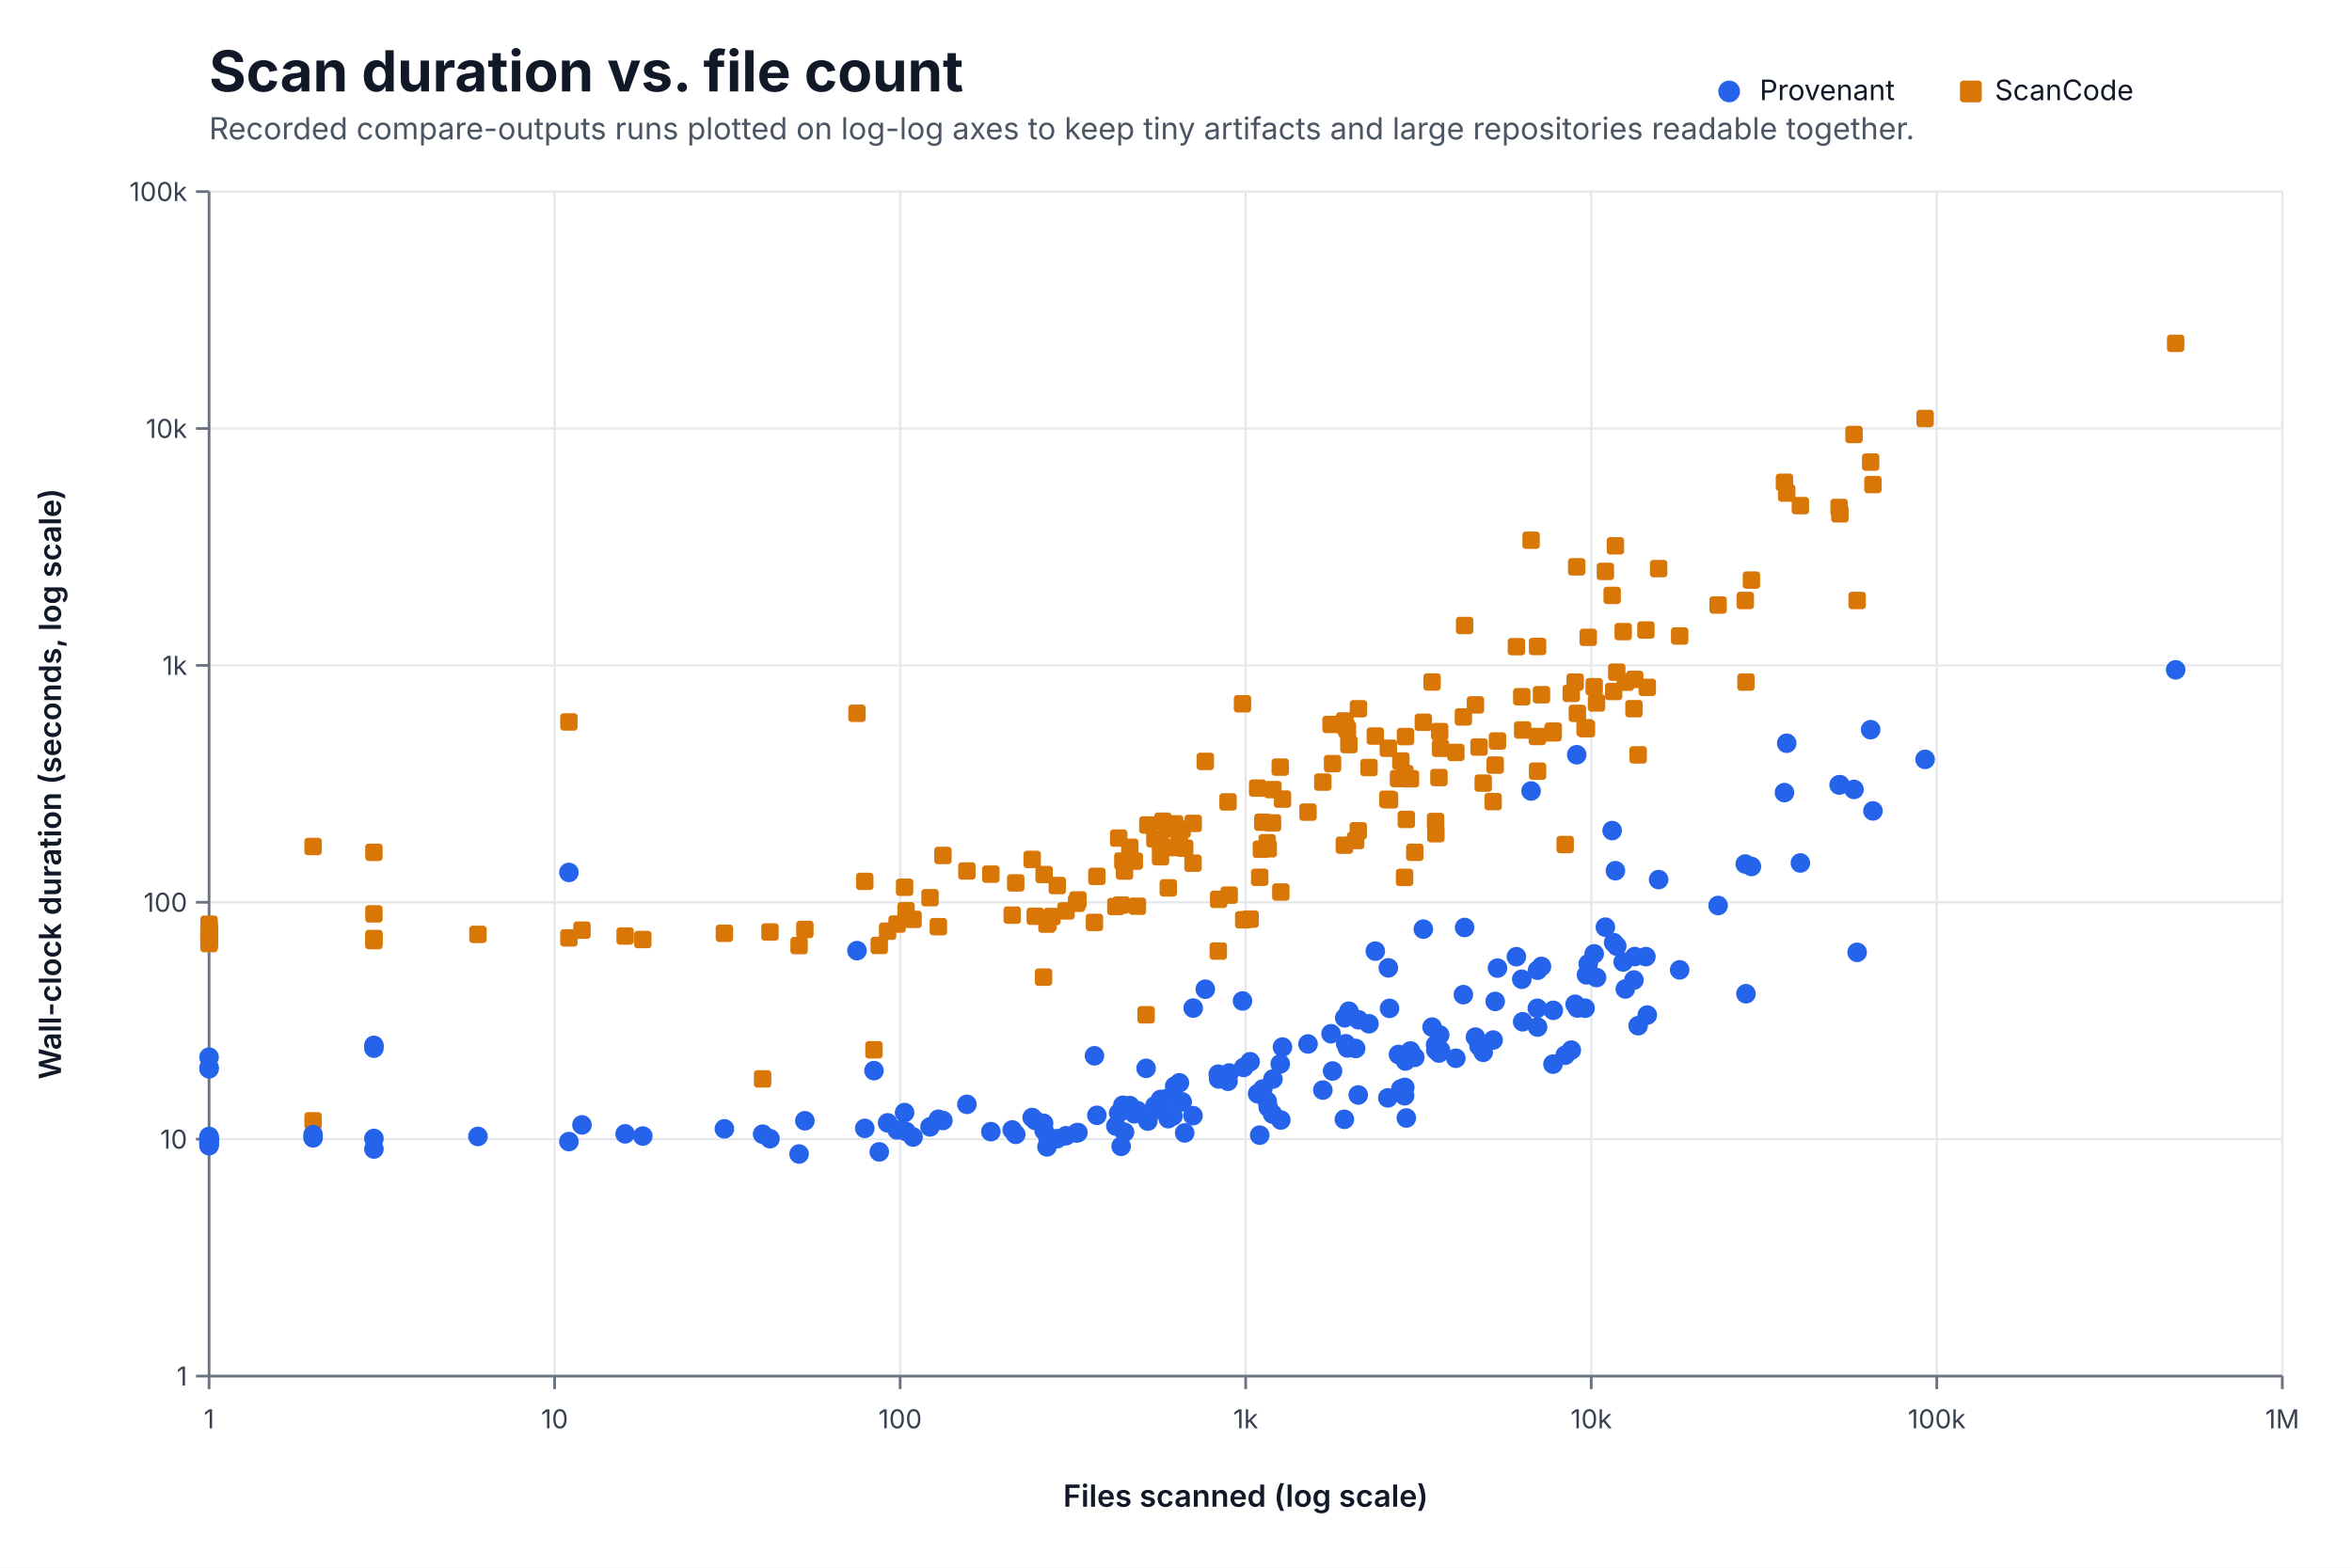
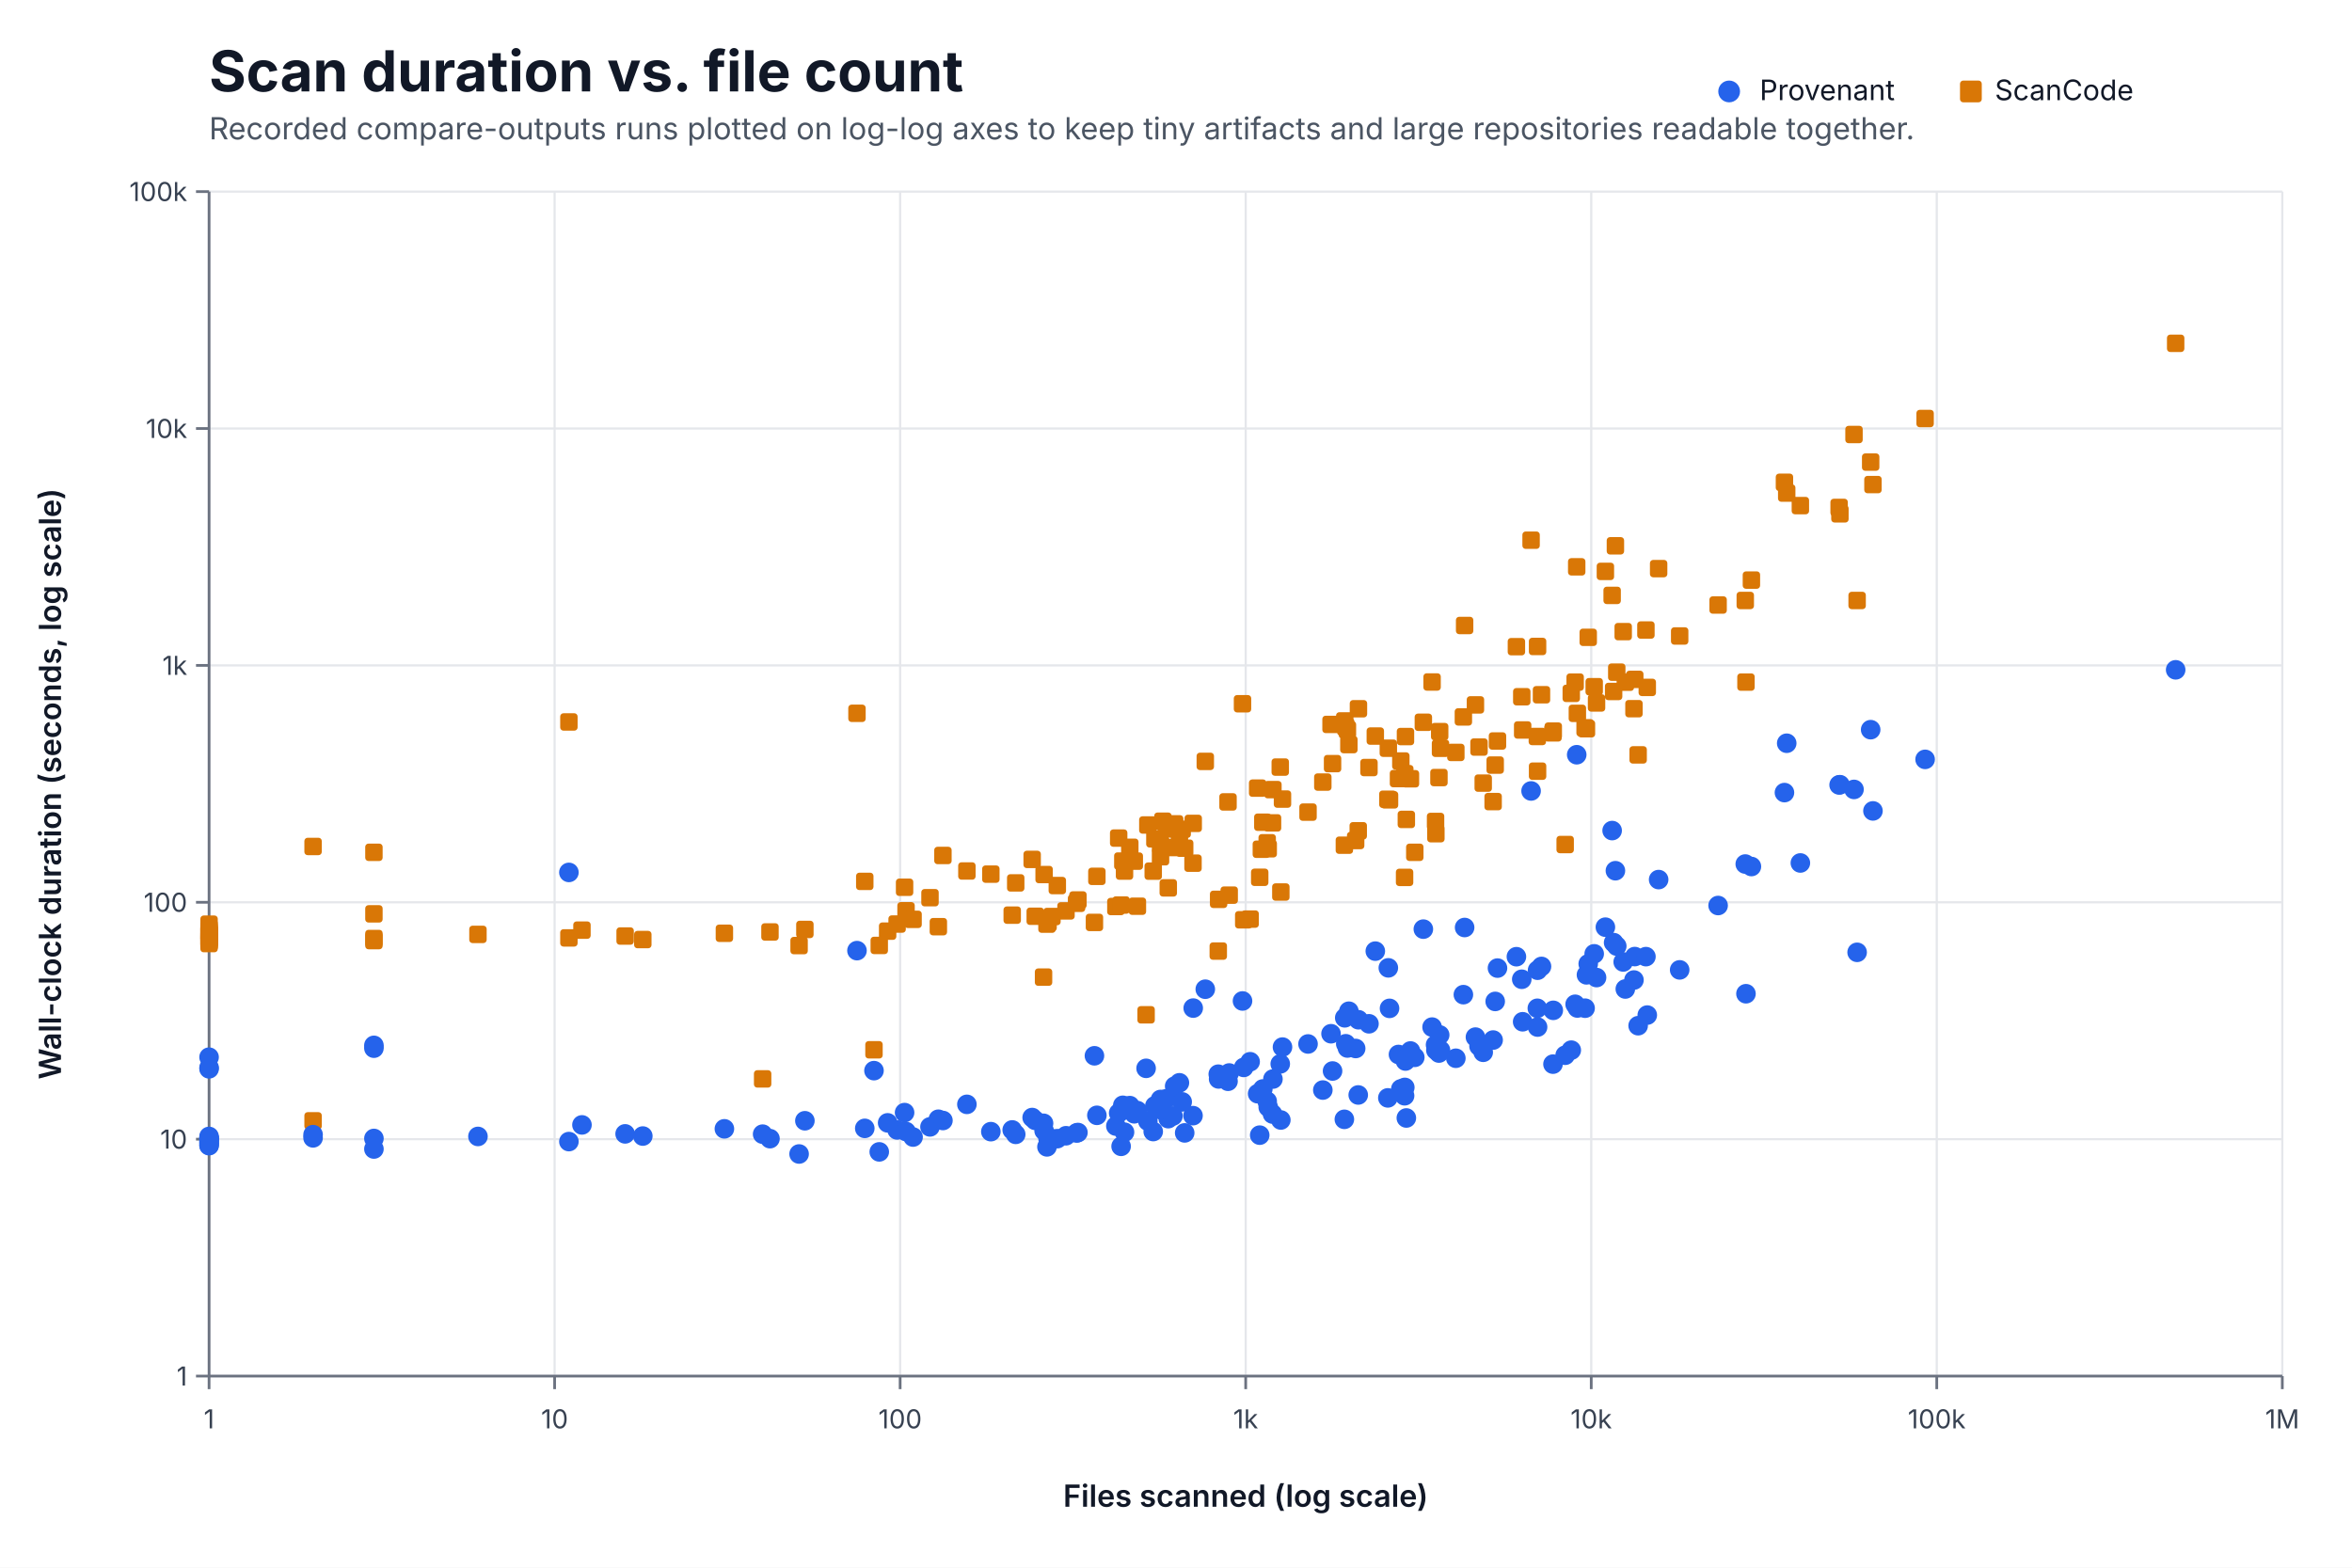
<svg xmlns="http://www.w3.org/2000/svg" width="1080" height="720" viewBox="0 0 1080 720" role="img" aria-labelledby="title desc">
  <style>
    text { font-family: -apple-system, BlinkMacSystemFont, "Segoe UI", sans-serif; fill: #111827; }
    .title { font-size: 26px; font-weight: 700; }
    .subtitle { font-size: 14px; fill: #4b5563; }
    .axis-label { font-size: 14px; font-weight: 600; }
    .tick { font-size: 12px; fill: #374151; }
    .grid { stroke: #e5e7eb; stroke-width: 1; }
    .axis { stroke: #6b7280; stroke-width: 1.25; }
    .legend-label { font-size: 13px; }
  </style>
  <rect x="0" y="0" width="1080" height="720" fill="white" />
  <text class="title" x="96" y="42">Scan duration vs. file count</text>
  <text class="subtitle" x="96" y="64">Recorded compare-outputs runs plotted on log-log axes to keep tiny artifacts and large repositories readable together.</text>
  <line class="grid" x1="96.00" y1="632.00" x2="1048.00" y2="632.00" />
  <line class="grid" x1="96.00" y1="523.20" x2="1048.00" y2="523.20" />
  <line class="grid" x1="96.00" y1="414.40" x2="1048.00" y2="414.40" />
  <line class="grid" x1="96.00" y1="305.60" x2="1048.00" y2="305.60" />
  <line class="grid" x1="96.00" y1="196.80" x2="1048.00" y2="196.80" />
  <line class="grid" x1="96.00" y1="88.00" x2="1048.00" y2="88.00" />
  <line class="grid" x1="96.00" y1="88.00" x2="96.00" y2="632.00" />
  <line class="grid" x1="254.67" y1="88.00" x2="254.67" y2="632.00" />
  <line class="grid" x1="413.33" y1="88.00" x2="413.33" y2="632.00" />
  <line class="grid" x1="572.00" y1="88.00" x2="572.00" y2="632.00" />
  <line class="grid" x1="730.67" y1="88.00" x2="730.67" y2="632.00" />
  <line class="grid" x1="889.33" y1="88.00" x2="889.33" y2="632.00" />
  <line class="grid" x1="1048.00" y1="88.00" x2="1048.00" y2="632.00" />
  <line class="axis" x1="96.00" y1="632.00" x2="1048.00" y2="632.00" />
  <line class="axis" x1="96.00" y1="88.00" x2="96.00" y2="632.00" />
  <line class="axis" x1="96.00" y1="632.00" x2="96.00" y2="638.00" />
  <text class="tick" x="96.00" y="656.00" text-anchor="middle">1</text>
  <line class="axis" x1="254.67" y1="632.00" x2="254.67" y2="638.00" />
  <text class="tick" x="254.67" y="656.00" text-anchor="middle">10</text>
  <line class="axis" x1="413.33" y1="632.00" x2="413.33" y2="638.00" />
  <text class="tick" x="413.33" y="656.00" text-anchor="middle">100</text>
  <line class="axis" x1="572.00" y1="632.00" x2="572.00" y2="638.00" />
  <text class="tick" x="572.00" y="656.00" text-anchor="middle">1k</text>
  <line class="axis" x1="730.67" y1="632.00" x2="730.67" y2="638.00" />
  <text class="tick" x="730.67" y="656.00" text-anchor="middle">10k</text>
  <line class="axis" x1="889.33" y1="632.00" x2="889.33" y2="638.00" />
  <text class="tick" x="889.33" y="656.00" text-anchor="middle">100k</text>
  <line class="axis" x1="1048.00" y1="632.00" x2="1048.00" y2="638.00" />
  <text class="tick" x="1048.00" y="656.00" text-anchor="middle">1M</text>
  <line class="axis" x1="90.00" y1="632.00" x2="96.00" y2="632.00" />
  <text class="tick" x="86.00" y="632.00" text-anchor="end" dominant-baseline="middle">1</text>
  <line class="axis" x1="90.00" y1="523.20" x2="96.00" y2="523.20" />
  <text class="tick" x="86.00" y="523.20" text-anchor="end" dominant-baseline="middle">10</text>
  <line class="axis" x1="90.00" y1="414.40" x2="96.00" y2="414.40" />
  <text class="tick" x="86.00" y="414.40" text-anchor="end" dominant-baseline="middle">100</text>
  <line class="axis" x1="90.00" y1="305.60" x2="96.00" y2="305.60" />
  <text class="tick" x="86.00" y="305.60" text-anchor="end" dominant-baseline="middle">1k</text>
  <line class="axis" x1="90.00" y1="196.80" x2="96.00" y2="196.80" />
  <text class="tick" x="86.00" y="196.80" text-anchor="end" dominant-baseline="middle">10k</text>
  <line class="axis" x1="90.00" y1="88.00" x2="96.00" y2="88.00" />
  <text class="tick" x="86.00" y="88.00" text-anchor="end" dominant-baseline="middle">100k</text>
  <text class="axis-label" x="572.00" y="692.00" text-anchor="middle">Files scanned (log scale)</text>
  <text class="axis-label" x="28" y="360.00" transform="rotate(-90 28 360.00)" text-anchor="middle">Wall-clock duration (seconds, log scale)</text>
  <g aria-label="Legend">
    <circle cx="794" cy="42" r="5" fill="#2563eb" />
    <text class="legend-label" x="808" y="46">Provenant</text>
    <rect x="900" y="37" width="10" height="10" fill="#d97706" rx="1.5" />
    <text class="legend-label" x="916" y="46">ScanCode</text>
  </g>
  <g aria-label="ScanCode points">
    <rect x="92.00" y="420.46" width="8" height="8" fill="#d97706" rx="1.5" />
    <rect x="92.00" y="423.47" width="8" height="8" fill="#d97706" rx="1.5" />
    <rect x="92.00" y="425.26" width="8" height="8" fill="#d97706" rx="1.5" />
    <rect x="92.00" y="424.52" width="8" height="8" fill="#d97706" rx="1.5" />
    <rect x="92.00" y="427.27" width="8" height="8" fill="#d97706" rx="1.5" />
    <rect x="92.00" y="422.38" width="8" height="8" fill="#d97706" rx="1.5" />
    <rect x="92.00" y="429.37" width="8" height="8" fill="#d97706" rx="1.5" />
    <rect x="92.00" y="428.44" width="8" height="8" fill="#d97706" rx="1.5" />
    <rect x="92.00" y="427.25" width="8" height="8" fill="#d97706" rx="1.5" />
    <rect x="92.00" y="424.52" width="8" height="8" fill="#d97706" rx="1.5" />
    <rect x="92.00" y="427.69" width="8" height="8" fill="#d97706" rx="1.5" />
    <rect x="92.00" y="424.87" width="8" height="8" fill="#d97706" rx="1.5" />
    <rect x="92.00" y="428.71" width="8" height="8" fill="#d97706" rx="1.5" />
    <rect x="139.76" y="510.78" width="8" height="8" fill="#d97706" rx="1.5" />
    <rect x="139.76" y="384.76" width="8" height="8" fill="#d97706" rx="1.5" />
    <rect x="167.70" y="427.04" width="8" height="8" fill="#d97706" rx="1.5" />
    <rect x="167.70" y="387.45" width="8" height="8" fill="#d97706" rx="1.5" />
    <rect x="167.70" y="427.99" width="8" height="8" fill="#d97706" rx="1.5" />
    <rect x="167.70" y="415.71" width="8" height="8" fill="#d97706" rx="1.5" />
    <rect x="215.47" y="425.14" width="8" height="8" fill="#d97706" rx="1.5" />
    <rect x="257.23" y="426.75" width="8" height="8" fill="#d97706" rx="1.5" />
    <rect x="257.23" y="327.58" width="8" height="8" fill="#d97706" rx="1.5" />
    <rect x="263.23" y="423.19" width="8" height="8" fill="#d97706" rx="1.5" />
    <rect x="283.05" y="425.90" width="8" height="8" fill="#d97706" rx="1.5" />
    <rect x="291.17" y="427.52" width="8" height="8" fill="#d97706" rx="1.5" />
    <rect x="328.63" y="424.63" width="8" height="8" fill="#d97706" rx="1.5" />
    <rect x="346.19" y="491.51" width="8" height="8" fill="#d97706" rx="1.5" />
    <rect x="349.56" y="424.02" width="8" height="8" fill="#d97706" rx="1.5" />
    <rect x="362.93" y="430.28" width="8" height="8" fill="#d97706" rx="1.5" />
    <rect x="365.59" y="422.87" width="8" height="8" fill="#d97706" rx="1.5" />
    <rect x="389.51" y="323.61" width="8" height="8" fill="#d97706" rx="1.5" />
    <rect x="393.09" y="400.80" width="8" height="8" fill="#d97706" rx="1.5" />
    <rect x="397.32" y="478.15" width="8" height="8" fill="#d97706" rx="1.5" />
    <rect x="399.74" y="430.21" width="8" height="8" fill="#d97706" rx="1.5" />
    <rect x="403.59" y="423.65" width="8" height="8" fill="#d97706" rx="1.5" />
    <rect x="407.94" y="420.39" width="8" height="8" fill="#d97706" rx="1.5" />
    <rect x="411.37" y="403.50" width="8" height="8" fill="#d97706" rx="1.5" />
    <rect x="412.04" y="414.30" width="8" height="8" fill="#d97706" rx="1.5" />
    <rect x="415.27" y="418.23" width="8" height="8" fill="#d97706" rx="1.5" />
    <rect x="423.04" y="408.29" width="8" height="8" fill="#d97706" rx="1.5" />
    <rect x="426.88" y="421.60" width="8" height="8" fill="#d97706" rx="1.5" />
    <rect x="428.98" y="388.90" width="8" height="8" fill="#d97706" rx="1.5" />
    <rect x="439.98" y="396.02" width="8" height="8" fill="#d97706" rx="1.5" />
    <rect x="450.98" y="397.47" width="8" height="8" fill="#d97706" rx="1.5" />
    <rect x="460.79" y="416.30" width="8" height="8" fill="#d97706" rx="1.5" />
    <rect x="462.40" y="401.49" width="8" height="8" fill="#d97706" rx="1.5" />
    <rect x="469.95" y="390.71" width="8" height="8" fill="#d97706" rx="1.5" />
    <rect x="471.36" y="416.81" width="8" height="8" fill="#d97706" rx="1.5" />
    <rect x="475.18" y="444.77" width="8" height="8" fill="#d97706" rx="1.5" />
    <rect x="475.44" y="397.66" width="8" height="8" fill="#d97706" rx="1.5" />
    <rect x="476.75" y="420.44" width="8" height="8" fill="#d97706" rx="1.5" />
    <rect x="477.26" y="419.74" width="8" height="8" fill="#d97706" rx="1.5" />
    <rect x="479.04" y="416.95" width="8" height="8" fill="#d97706" rx="1.5" />
    <rect x="481.50" y="402.72" width="8" height="8" fill="#d97706" rx="1.5" />
    <rect x="485.49" y="414.35" width="8" height="8" fill="#d97706" rx="1.5" />
    <rect x="490.34" y="410.86" width="8" height="8" fill="#d97706" rx="1.5" />
    <rect x="490.97" y="409.34" width="8" height="8" fill="#d97706" rx="1.5" />
    <rect x="498.55" y="419.64" width="8" height="8" fill="#d97706" rx="1.5" />
    <rect x="499.67" y="398.49" width="8" height="8" fill="#d97706" rx="1.5" />
    <rect x="508.39" y="412.34" width="8" height="8" fill="#d97706" rx="1.5" />
    <rect x="509.68" y="380.92" width="8" height="8" fill="#d97706" rx="1.5" />
    <rect x="510.80" y="411.66" width="8" height="8" fill="#d97706" rx="1.5" />
    <rect x="511.58" y="391.47" width="8" height="8" fill="#d97706" rx="1.5" />
    <rect x="512.36" y="396.07" width="8" height="8" fill="#d97706" rx="1.5" />
    <rect x="514.79" y="385.13" width="8" height="8" fill="#d97706" rx="1.5" />
    <rect x="516.85" y="391.50" width="8" height="8" fill="#d97706" rx="1.5" />
    <rect x="518.28" y="412.20" width="8" height="8" fill="#d97706" rx="1.5" />
    <rect x="522.27" y="462.08" width="8" height="8" fill="#d97706" rx="1.5" />
    <rect x="523.07" y="374.90" width="8" height="8" fill="#d97706" rx="1.5" />
+     <rect x="525.54" y="396.10" width="8" height="8" fill="#d97706" rx="1.5" />
    <rect x="526.30" y="381.25" width="8" height="8" fill="#d97706" rx="1.5" />
    <rect x="528.90" y="383.91" width="8" height="8" fill="#d97706" rx="1.5" />
    <rect x="528.90" y="389.48" width="8" height="8" fill="#d97706" rx="1.5" />
    <rect x="529.99" y="373.16" width="8" height="8" fill="#d97706" rx="1.5" />
    <rect x="531.64" y="376.71" width="8" height="8" fill="#d97706" rx="1.5" />
    <rect x="532.45" y="403.78" width="8" height="8" fill="#d97706" rx="1.5" />
    <rect x="534.61" y="385.27" width="8" height="8" fill="#d97706" rx="1.5" />
    <rect x="535.39" y="374.38" width="8" height="8" fill="#d97706" rx="1.5" />
    <rect x="537.57" y="381.59" width="8" height="8" fill="#d97706" rx="1.5" />
    <rect x="538.84" y="376.84" width="8" height="8" fill="#d97706" rx="1.5" />
    <rect x="539.99" y="385.56" width="8" height="8" fill="#d97706" rx="1.5" />
    <rect x="543.81" y="392.44" width="8" height="8" fill="#d97706" rx="1.5" />
    <rect x="543.91" y="374.16" width="8" height="8" fill="#d97706" rx="1.5" />
    <rect x="549.45" y="345.68" width="8" height="8" fill="#d97706" rx="1.5" />
    <rect x="555.41" y="432.81" width="8" height="8" fill="#d97706" rx="1.5" />
    <rect x="555.57" y="409.04" width="8" height="8" fill="#d97706" rx="1.5" />
    <rect x="559.89" y="364.30" width="8" height="8" fill="#d97706" rx="1.5" />
    <rect x="560.43" y="407.11" width="8" height="8" fill="#d97706" rx="1.5" />
    <rect x="566.54" y="319.22" width="8" height="8" fill="#d97706" rx="1.5" />
    <rect x="567.10" y="418.44" width="8" height="8" fill="#d97706" rx="1.5" />
    <rect x="570.04" y="418.11" width="8" height="8" fill="#d97706" rx="1.5" />
    <rect x="573.49" y="357.97" width="8" height="8" fill="#d97706" rx="1.5" />
    <rect x="574.44" y="398.92" width="8" height="8" fill="#d97706" rx="1.5" />
    <rect x="575.19" y="386.04" width="8" height="8" fill="#d97706" rx="1.5" />
    <rect x="575.87" y="373.63" width="8" height="8" fill="#d97706" rx="1.5" />
    <rect x="577.87" y="383.06" width="8" height="8" fill="#d97706" rx="1.5" />
    <rect x="578.35" y="385.81" width="8" height="8" fill="#d97706" rx="1.5" />
    <rect x="580.33" y="373.93" width="8" height="8" fill="#d97706" rx="1.5" />
    <rect x="580.51" y="358.66" width="8" height="8" fill="#d97706" rx="1.5" />
    <rect x="583.87" y="348.30" width="8" height="8" fill="#d97706" rx="1.5" />
    <rect x="584.14" y="405.69" width="8" height="8" fill="#d97706" rx="1.5" />
    <rect x="584.90" y="363.00" width="8" height="8" fill="#d97706" rx="1.5" />
    <rect x="596.63" y="368.99" width="8" height="8" fill="#d97706" rx="1.5" />
    <rect x="603.42" y="355.19" width="8" height="8" fill="#d97706" rx="1.5" />
    <rect x="607.19" y="328.71" width="8" height="8" fill="#d97706" rx="1.5" />
    <rect x="607.89" y="346.71" width="8" height="8" fill="#d97706" rx="1.5" />
    <rect x="613.31" y="384.18" width="8" height="8" fill="#d97706" rx="1.5" />
    <rect x="613.49" y="327.10" width="8" height="8" fill="#d97706" rx="1.5" />
    <rect x="613.95" y="329.87" width="8" height="8" fill="#d97706" rx="1.5" />
    <rect x="614.72" y="331.19" width="8" height="8" fill="#d97706" rx="1.5" />
    <rect x="615.38" y="337.97" width="8" height="8" fill="#d97706" rx="1.5" />
    <rect x="618.50" y="382.03" width="8" height="8" fill="#d97706" rx="1.5" />
    <rect x="619.68" y="377.56" width="8" height="8" fill="#d97706" rx="1.5" />
    <rect x="619.78" y="321.51" width="8" height="8" fill="#d97706" rx="1.5" />
    <rect x="624.61" y="348.51" width="8" height="8" fill="#d97706" rx="1.5" />
    <rect x="627.52" y="334.06" width="8" height="8" fill="#d97706" rx="1.5" />
    <rect x="633.28" y="363.07" width="8" height="8" fill="#d97706" rx="1.5" />
    <rect x="633.50" y="339.64" width="8" height="8" fill="#d97706" rx="1.5" />
    <rect x="634.05" y="363.36" width="8" height="8" fill="#d97706" rx="1.5" />
    <rect x="638.16" y="353.58" width="8" height="8" fill="#d97706" rx="1.5" />
    <rect x="639.24" y="345.52" width="8" height="8" fill="#d97706" rx="1.5" />
    <rect x="640.96" y="398.96" width="8" height="8" fill="#d97706" rx="1.5" />
    <rect x="641.06" y="351.33" width="8" height="8" fill="#d97706" rx="1.5" />
    <rect x="641.37" y="334.28" width="8" height="8" fill="#d97706" rx="1.5" />
    <rect x="641.77" y="372.34" width="8" height="8" fill="#d97706" rx="1.5" />
    <rect x="643.66" y="353.67" width="8" height="8" fill="#d97706" rx="1.5" />
    <rect x="645.65" y="387.44" width="8" height="8" fill="#d97706" rx="1.5" />
    <rect x="649.58" y="327.73" width="8" height="8" fill="#d97706" rx="1.5" />
    <rect x="653.59" y="309.22" width="8" height="8" fill="#d97706" rx="1.5" />
    <rect x="655.19" y="373.28" width="8" height="8" fill="#d97706" rx="1.5" />
    <rect x="655.34" y="378.89" width="8" height="8" fill="#d97706" rx="1.5" />
    <rect x="656.74" y="353.11" width="8" height="8" fill="#d97706" rx="1.5" />
    <rect x="657.08" y="332.02" width="8" height="8" fill="#d97706" rx="1.5" />
    <rect x="657.46" y="339.67" width="8" height="8" fill="#d97706" rx="1.5" />
    <rect x="664.50" y="341.57" width="8" height="8" fill="#d97706" rx="1.5" />
    <rect x="667.96" y="325.26" width="8" height="8" fill="#d97706" rx="1.5" />
    <rect x="668.53" y="283.27" width="8" height="8" fill="#d97706" rx="1.5" />
    <rect x="673.50" y="319.74" width="8" height="8" fill="#d97706" rx="1.5" />
    <rect x="675.14" y="339.11" width="8" height="8" fill="#d97706" rx="1.5" />
    <rect x="677.07" y="355.67" width="8" height="8" fill="#d97706" rx="1.5" />
    <rect x="681.62" y="364.16" width="8" height="8" fill="#d97706" rx="1.5" />
    <rect x="682.57" y="347.38" width="8" height="8" fill="#d97706" rx="1.5" />
    <rect x="683.62" y="336.32" width="8" height="8" fill="#d97706" rx="1.5" />
    <rect x="692.31" y="293.00" width="8" height="8" fill="#d97706" rx="1.5" />
    <rect x="694.77" y="315.99" width="8" height="8" fill="#d97706" rx="1.5" />
    <rect x="695.18" y="331.26" width="8" height="8" fill="#d97706" rx="1.5" />
    <rect x="699.05" y="244.10" width="8" height="8" fill="#d97706" rx="1.5" />
    <rect x="701.92" y="334.25" width="8" height="8" fill="#d97706" rx="1.5" />
    <rect x="702.03" y="350.18" width="8" height="8" fill="#d97706" rx="1.5" />
    <rect x="702.03" y="292.91" width="8" height="8" fill="#d97706" rx="1.5" />
    <rect x="703.83" y="315.08" width="8" height="8" fill="#d97706" rx="1.5" />
    <rect x="709.11" y="332.59" width="8" height="8" fill="#d97706" rx="1.5" />
    <rect x="709.24" y="331.79" width="8" height="8" fill="#d97706" rx="1.5" />
    <rect x="714.70" y="383.87" width="8" height="8" fill="#d97706" rx="1.5" />
    <rect x="717.50" y="314.45" width="8" height="8" fill="#d97706" rx="1.5" />
    <rect x="719.28" y="309.28" width="8" height="8" fill="#d97706" rx="1.5" />
    <rect x="720.00" y="256.33" width="8" height="8" fill="#d97706" rx="1.5" />
    <rect x="720.30" y="323.62" width="8" height="8" fill="#d97706" rx="1.5" />
    <rect x="723.85" y="330.25" width="8" height="8" fill="#d97706" rx="1.5" />
    <rect x="724.48" y="330.69" width="8" height="8" fill="#d97706" rx="1.5" />
    <rect x="725.29" y="288.71" width="8" height="8" fill="#d97706" rx="1.5" />
    <rect x="728.03" y="311.39" width="8" height="8" fill="#d97706" rx="1.5" />
    <rect x="729.11" y="318.85" width="8" height="8" fill="#d97706" rx="1.5" />
    <rect x="733.17" y="258.43" width="8" height="8" fill="#d97706" rx="1.5" />
    <rect x="736.27" y="269.45" width="8" height="8" fill="#d97706" rx="1.5" />
    <rect x="736.95" y="313.57" width="8" height="8" fill="#d97706" rx="1.5" />
    <rect x="737.77" y="246.68" width="8" height="8" fill="#d97706" rx="1.5" />
    <rect x="738.39" y="304.71" width="8" height="8" fill="#d97706" rx="1.5" />
    <rect x="741.35" y="286.09" width="8" height="8" fill="#d97706" rx="1.5" />
    <rect x="742.32" y="309.33" width="8" height="8" fill="#d97706" rx="1.5" />
    <rect x="746.29" y="321.48" width="8" height="8" fill="#d97706" rx="1.5" />
    <rect x="746.66" y="308.03" width="8" height="8" fill="#d97706" rx="1.5" />
    <rect x="748.21" y="342.70" width="8" height="8" fill="#d97706" rx="1.5" />
    <rect x="751.78" y="285.35" width="8" height="8" fill="#d97706" rx="1.5" />
    <rect x="752.40" y="311.70" width="8" height="8" fill="#d97706" rx="1.5" />
    <rect x="757.62" y="257.15" width="8" height="8" fill="#d97706" rx="1.5" />
    <rect x="767.28" y="288.09" width="8" height="8" fill="#d97706" rx="1.5" />
    <rect x="784.93" y="273.87" width="8" height="8" fill="#d97706" rx="1.5" />
    <rect x="797.40" y="271.78" width="8" height="8" fill="#d97706" rx="1.5" />
    <rect x="797.72" y="309.27" width="8" height="8" fill="#d97706" rx="1.5" />
    <rect x="800.22" y="262.42" width="8" height="8" fill="#d97706" rx="1.5" />
    <rect x="815.39" y="217.51" width="8" height="8" fill="#d97706" rx="1.5" />
    <rect x="816.43" y="222.46" width="8" height="8" fill="#d97706" rx="1.5" />
    <rect x="822.70" y="228.21" width="8" height="8" fill="#d97706" rx="1.5" />
    <rect x="840.49" y="229.06" width="8" height="8" fill="#d97706" rx="1.5" />
    <rect x="840.86" y="231.99" width="8" height="8" fill="#d97706" rx="1.5" />
    <rect x="847.33" y="195.56" width="8" height="8" fill="#d97706" rx="1.5" />
    <rect x="848.76" y="271.78" width="8" height="8" fill="#d97706" rx="1.5" />
    <rect x="854.98" y="208.23" width="8" height="8" fill="#d97706" rx="1.5" />
    <rect x="856.03" y="218.55" width="8" height="8" fill="#d97706" rx="1.5" />
    <rect x="879.98" y="188.22" width="8" height="8" fill="#d97706" rx="1.5" />
    <rect x="995.03" y="153.67" width="8" height="8" fill="#d97706" rx="1.5" />
  </g>
  <g aria-label="Provenant points">
    <circle cx="96.00" cy="522.92" r="4.5" fill="#2563eb" />
    <circle cx="96.00" cy="522.78" r="4.5" fill="#2563eb" />
    <circle cx="96.00" cy="522.68" r="4.5" fill="#2563eb" />
    <circle cx="96.00" cy="521.94" r="4.5" fill="#2563eb" />
    <circle cx="96.00" cy="524.83" r="4.5" fill="#2563eb" />
    <circle cx="96.00" cy="490.35" r="4.5" fill="#2563eb" />
    <circle cx="96.00" cy="485.54" r="4.5" fill="#2563eb" />
    <circle cx="96.00" cy="526.17" r="4.5" fill="#2563eb" />
    <circle cx="96.00" cy="524.11" r="4.5" fill="#2563eb" />
    <circle cx="96.00" cy="525.13" r="4.5" fill="#2563eb" />
    <circle cx="96.00" cy="523.72" r="4.5" fill="#2563eb" />
    <circle cx="96.00" cy="490.88" r="4.5" fill="#2563eb" />
    <circle cx="96.00" cy="525.97" r="4.5" fill="#2563eb" />
    <circle cx="143.76" cy="521.12" r="4.5" fill="#2563eb" />
    <circle cx="143.76" cy="522.59" r="4.5" fill="#2563eb" />
    <circle cx="171.70" cy="522.87" r="4.5" fill="#2563eb" />
    <circle cx="171.70" cy="527.71" r="4.5" fill="#2563eb" />
    <circle cx="171.70" cy="480.11" r="4.5" fill="#2563eb" />
    <circle cx="171.70" cy="481.40" r="4.5" fill="#2563eb" />
    <circle cx="219.47" cy="521.94" r="4.5" fill="#2563eb" />
    <circle cx="261.23" cy="524.30" r="4.5" fill="#2563eb" />
    <circle cx="261.23" cy="400.68" r="4.5" fill="#2563eb" />
    <circle cx="267.23" cy="516.64" r="4.5" fill="#2563eb" />
    <circle cx="287.05" cy="520.76" r="4.5" fill="#2563eb" />
    <circle cx="295.17" cy="521.76" r="4.5" fill="#2563eb" />
    <circle cx="332.63" cy="518.44" r="4.5" fill="#2563eb" />
    <circle cx="350.19" cy="520.89" r="4.5" fill="#2563eb" />
    <circle cx="353.56" cy="522.96" r="4.5" fill="#2563eb" />
    <circle cx="366.93" cy="530.00" r="4.5" fill="#2563eb" />
    <circle cx="369.59" cy="514.74" r="4.5" fill="#2563eb" />
    <circle cx="393.51" cy="436.60" r="4.5" fill="#2563eb" />
    <circle cx="397.09" cy="518.23" r="4.5" fill="#2563eb" />
    <circle cx="401.32" cy="491.72" r="4.5" fill="#2563eb" />
    <circle cx="403.74" cy="529.03" r="4.5" fill="#2563eb" />
    <circle cx="407.59" cy="515.70" r="4.5" fill="#2563eb" />
    <circle cx="411.94" cy="518.95" r="4.5" fill="#2563eb" />
    <circle cx="415.37" cy="510.99" r="4.5" fill="#2563eb" />
    <circle cx="416.04" cy="519.69" r="4.5" fill="#2563eb" />
    <circle cx="419.27" cy="522.22" r="4.5" fill="#2563eb" />
    <circle cx="427.04" cy="517.55" r="4.5" fill="#2563eb" />
    <circle cx="430.88" cy="514.04" r="4.5" fill="#2563eb" />
    <circle cx="432.98" cy="514.62" r="4.5" fill="#2563eb" />
    <circle cx="443.98" cy="507.20" r="4.5" fill="#2563eb" />
    <circle cx="454.98" cy="519.74" r="4.5" fill="#2563eb" />
    <circle cx="464.79" cy="518.95" r="4.5" fill="#2563eb" />
    <circle cx="466.40" cy="520.98" r="4.5" fill="#2563eb" />
    <circle cx="473.95" cy="513.26" r="4.5" fill="#2563eb" />
    <circle cx="475.36" cy="514.55" r="4.5" fill="#2563eb" />
    <circle cx="479.18" cy="515.90" r="4.5" fill="#2563eb" />
    <circle cx="479.44" cy="519.30" r="4.5" fill="#2563eb" />
    <circle cx="480.75" cy="526.73" r="4.5" fill="#2563eb" />
    <circle cx="481.26" cy="522.92" r="4.5" fill="#2563eb" />
    <circle cx="483.04" cy="523.01" r="4.5" fill="#2563eb" />
    <circle cx="485.50" cy="522.96" r="4.5" fill="#2563eb" />
    <circle cx="489.49" cy="521.62" r="4.5" fill="#2563eb" />
    <circle cx="494.34" cy="520.36" r="4.5" fill="#2563eb" />
    <circle cx="494.97" cy="520.14" r="4.5" fill="#2563eb" />
    <circle cx="502.55" cy="484.90" r="4.5" fill="#2563eb" />
    <circle cx="503.67" cy="512.24" r="4.5" fill="#2563eb" />
    <circle cx="512.39" cy="517.17" r="4.5" fill="#2563eb" />
    <circle cx="513.68" cy="511.20" r="4.5" fill="#2563eb" />
    <circle cx="514.80" cy="526.48" r="4.5" fill="#2563eb" />
    <circle cx="515.58" cy="507.64" r="4.5" fill="#2563eb" />
    <circle cx="516.36" cy="520.00" r="4.5" fill="#2563eb" />
    <circle cx="518.79" cy="507.78" r="4.5" fill="#2563eb" />
    <circle cx="520.85" cy="511.54" r="4.5" fill="#2563eb" />
    <circle cx="522.28" cy="510.08" r="4.5" fill="#2563eb" />
    <circle cx="526.27" cy="490.66" r="4.5" fill="#2563eb" />
    <circle cx="527.07" cy="514.90" r="4.5" fill="#2563eb" />
+     <circle cx="529.54" cy="519.69" r="4.5" fill="#2563eb" />
    <circle cx="530.30" cy="507.88" r="4.5" fill="#2563eb" />
    <circle cx="532.90" cy="504.96" r="4.5" fill="#2563eb" />
    <circle cx="532.90" cy="509.65" r="4.5" fill="#2563eb" />
    <circle cx="533.99" cy="505.42" r="4.5" fill="#2563eb" />
    <circle cx="535.64" cy="504.61" r="4.5" fill="#2563eb" />
    <circle cx="536.45" cy="513.77" r="4.5" fill="#2563eb" />
    <circle cx="538.61" cy="512.54" r="4.5" fill="#2563eb" />
    <circle cx="539.39" cy="498.86" r="4.5" fill="#2563eb" />
    <circle cx="541.57" cy="497.30" r="4.5" fill="#2563eb" />
    <circle cx="542.84" cy="506.07" r="4.5" fill="#2563eb" />
    <circle cx="543.99" cy="520.31" r="4.5" fill="#2563eb" />
    <circle cx="547.81" cy="512.39" r="4.5" fill="#2563eb" />
    <circle cx="547.91" cy="462.99" r="4.5" fill="#2563eb" />
    <circle cx="553.45" cy="454.32" r="4.5" fill="#2563eb" />
    <circle cx="559.41" cy="493.35" r="4.5" fill="#2563eb" />
    <circle cx="559.57" cy="495.53" r="4.5" fill="#2563eb" />
    <circle cx="563.89" cy="496.60" r="4.5" fill="#2563eb" />
    <circle cx="564.43" cy="492.80" r="4.5" fill="#2563eb" />
    <circle cx="570.54" cy="459.72" r="4.5" fill="#2563eb" />
    <circle cx="571.10" cy="490.24" r="4.5" fill="#2563eb" />
    <circle cx="574.04" cy="487.63" r="4.5" fill="#2563eb" />
    <circle cx="577.49" cy="502.31" r="4.5" fill="#2563eb" />
    <circle cx="578.44" cy="521.35" r="4.5" fill="#2563eb" />
    <circle cx="579.19" cy="502.52" r="4.5" fill="#2563eb" />
    <circle cx="579.87" cy="500.14" r="4.5" fill="#2563eb" />
    <circle cx="581.87" cy="505.77" r="4.5" fill="#2563eb" />
    <circle cx="582.35" cy="508.50" r="4.5" fill="#2563eb" />
    <circle cx="584.33" cy="511.65" r="4.5" fill="#2563eb" />
    <circle cx="584.51" cy="495.58" r="4.5" fill="#2563eb" />
    <circle cx="587.87" cy="488.62" r="4.5" fill="#2563eb" />
    <circle cx="588.14" cy="514.39" r="4.5" fill="#2563eb" />
    <circle cx="588.90" cy="480.90" r="4.5" fill="#2563eb" />
    <circle cx="600.63" cy="479.47" r="4.5" fill="#2563eb" />
    <circle cx="607.42" cy="500.64" r="4.5" fill="#2563eb" />
    <circle cx="611.19" cy="474.77" r="4.5" fill="#2563eb" />
    <circle cx="611.89" cy="491.89" r="4.5" fill="#2563eb" />
    <circle cx="617.31" cy="514.08" r="4.5" fill="#2563eb" />
    <circle cx="617.49" cy="467.46" r="4.5" fill="#2563eb" />
    <circle cx="617.95" cy="479.38" r="4.5" fill="#2563eb" />
    <circle cx="618.72" cy="481.32" r="4.5" fill="#2563eb" />
    <circle cx="619.38" cy="464.43" r="4.5" fill="#2563eb" />
    <circle cx="622.50" cy="481.54" r="4.5" fill="#2563eb" />
    <circle cx="623.68" cy="502.89" r="4.5" fill="#2563eb" />
    <circle cx="623.78" cy="468.34" r="4.5" fill="#2563eb" />
    <circle cx="628.61" cy="470.20" r="4.5" fill="#2563eb" />
    <circle cx="631.52" cy="436.83" r="4.5" fill="#2563eb" />
    <circle cx="637.28" cy="504.23" r="4.5" fill="#2563eb" />
    <circle cx="637.50" cy="444.51" r="4.5" fill="#2563eb" />
    <circle cx="638.05" cy="463.12" r="4.5" fill="#2563eb" />
    <circle cx="642.16" cy="484.30" r="4.5" fill="#2563eb" />
    <circle cx="643.24" cy="500.11" r="4.5" fill="#2563eb" />
    <circle cx="644.96" cy="503.26" r="4.5" fill="#2563eb" />
    <circle cx="645.06" cy="499.42" r="4.5" fill="#2563eb" />
    <circle cx="645.37" cy="487.30" r="4.5" fill="#2563eb" />
    <circle cx="645.77" cy="513.46" r="4.5" fill="#2563eb" />
    <circle cx="647.66" cy="482.69" r="4.5" fill="#2563eb" />
    <circle cx="649.65" cy="485.60" r="4.5" fill="#2563eb" />
    <circle cx="653.58" cy="426.73" r="4.5" fill="#2563eb" />
    <circle cx="657.59" cy="471.72" r="4.5" fill="#2563eb" />
    <circle cx="659.19" cy="479.87" r="4.5" fill="#2563eb" />
    <circle cx="659.34" cy="482.33" r="4.5" fill="#2563eb" />
    <circle cx="660.74" cy="483.64" r="4.5" fill="#2563eb" />
    <circle cx="661.08" cy="475.33" r="4.5" fill="#2563eb" />
    <circle cx="661.46" cy="482.35" r="4.5" fill="#2563eb" />
    <circle cx="668.50" cy="486.03" r="4.5" fill="#2563eb" />
    <circle cx="671.96" cy="456.82" r="4.5" fill="#2563eb" />
    <circle cx="672.53" cy="425.98" r="4.5" fill="#2563eb" />
    <circle cx="677.50" cy="476.32" r="4.5" fill="#2563eb" />
    <circle cx="679.14" cy="480.47" r="4.5" fill="#2563eb" />
    <circle cx="681.07" cy="483.29" r="4.5" fill="#2563eb" />
    <circle cx="685.62" cy="477.67" r="4.5" fill="#2563eb" />
    <circle cx="686.57" cy="459.93" r="4.5" fill="#2563eb" />
    <circle cx="687.62" cy="444.62" r="4.5" fill="#2563eb" />
    <circle cx="696.31" cy="439.39" r="4.5" fill="#2563eb" />
    <circle cx="698.77" cy="449.75" r="4.5" fill="#2563eb" />
    <circle cx="699.18" cy="469.27" r="4.5" fill="#2563eb" />
    <circle cx="703.05" cy="363.27" r="4.5" fill="#2563eb" />
    <circle cx="705.92" cy="463.08" r="4.5" fill="#2563eb" />
    <circle cx="706.03" cy="471.70" r="4.5" fill="#2563eb" />
    <circle cx="706.03" cy="445.60" r="4.5" fill="#2563eb" />
    <circle cx="707.83" cy="443.86" r="4.5" fill="#2563eb" />
    <circle cx="713.11" cy="488.73" r="4.5" fill="#2563eb" />
    <circle cx="713.24" cy="464.02" r="4.5" fill="#2563eb" />
    <circle cx="718.70" cy="484.65" r="4.5" fill="#2563eb" />
    <circle cx="721.50" cy="482.31" r="4.5" fill="#2563eb" />
    <circle cx="723.28" cy="461.24" r="4.5" fill="#2563eb" />
    <circle cx="724.00" cy="346.63" r="4.5" fill="#2563eb" />
    <circle cx="724.30" cy="462.95" r="4.5" fill="#2563eb" />
    <circle cx="727.85" cy="463.04" r="4.5" fill="#2563eb" />
    <circle cx="728.48" cy="447.72" r="4.5" fill="#2563eb" />
    <circle cx="729.29" cy="442.66" r="4.5" fill="#2563eb" />
    <circle cx="732.03" cy="438.07" r="4.5" fill="#2563eb" />
    <circle cx="733.11" cy="448.97" r="4.5" fill="#2563eb" />
    <circle cx="737.17" cy="425.83" r="4.5" fill="#2563eb" />
    <circle cx="740.27" cy="381.46" r="4.5" fill="#2563eb" />
    <circle cx="740.95" cy="432.92" r="4.5" fill="#2563eb" />
    <circle cx="741.77" cy="399.90" r="4.5" fill="#2563eb" />
    <circle cx="742.39" cy="434.52" r="4.5" fill="#2563eb" />
    <circle cx="745.35" cy="441.80" r="4.5" fill="#2563eb" />
    <circle cx="746.32" cy="454.22" r="4.5" fill="#2563eb" />
    <circle cx="750.29" cy="450.10" r="4.5" fill="#2563eb" />
    <circle cx="750.66" cy="439.33" r="4.5" fill="#2563eb" />
    <circle cx="752.21" cy="471.08" r="4.5" fill="#2563eb" />
    <circle cx="755.78" cy="439.36" r="4.5" fill="#2563eb" />
    <circle cx="756.40" cy="466.20" r="4.5" fill="#2563eb" />
    <circle cx="761.62" cy="403.97" r="4.5" fill="#2563eb" />
    <circle cx="771.28" cy="445.44" r="4.5" fill="#2563eb" />
    <circle cx="788.93" cy="415.88" r="4.5" fill="#2563eb" />
    <circle cx="801.40" cy="396.83" r="4.5" fill="#2563eb" />
    <circle cx="801.72" cy="456.40" r="4.5" fill="#2563eb" />
    <circle cx="804.22" cy="397.97" r="4.5" fill="#2563eb" />
    <circle cx="819.39" cy="364.02" r="4.5" fill="#2563eb" />
    <circle cx="820.43" cy="341.35" r="4.5" fill="#2563eb" />
    <circle cx="826.70" cy="396.34" r="4.5" fill="#2563eb" />
    <circle cx="844.49" cy="360.50" r="4.5" fill="#2563eb" />
    <circle cx="844.86" cy="360.39" r="4.5" fill="#2563eb" />
    <circle cx="851.33" cy="362.56" r="4.5" fill="#2563eb" />
    <circle cx="852.76" cy="437.38" r="4.5" fill="#2563eb" />
    <circle cx="858.98" cy="335.12" r="4.5" fill="#2563eb" />
    <circle cx="860.03" cy="372.43" r="4.5" fill="#2563eb" />
    <circle cx="883.98" cy="348.76" r="4.5" fill="#2563eb" />
    <circle cx="999.03" cy="307.63" r="4.5" fill="#2563eb" />
  </g>
</svg>
